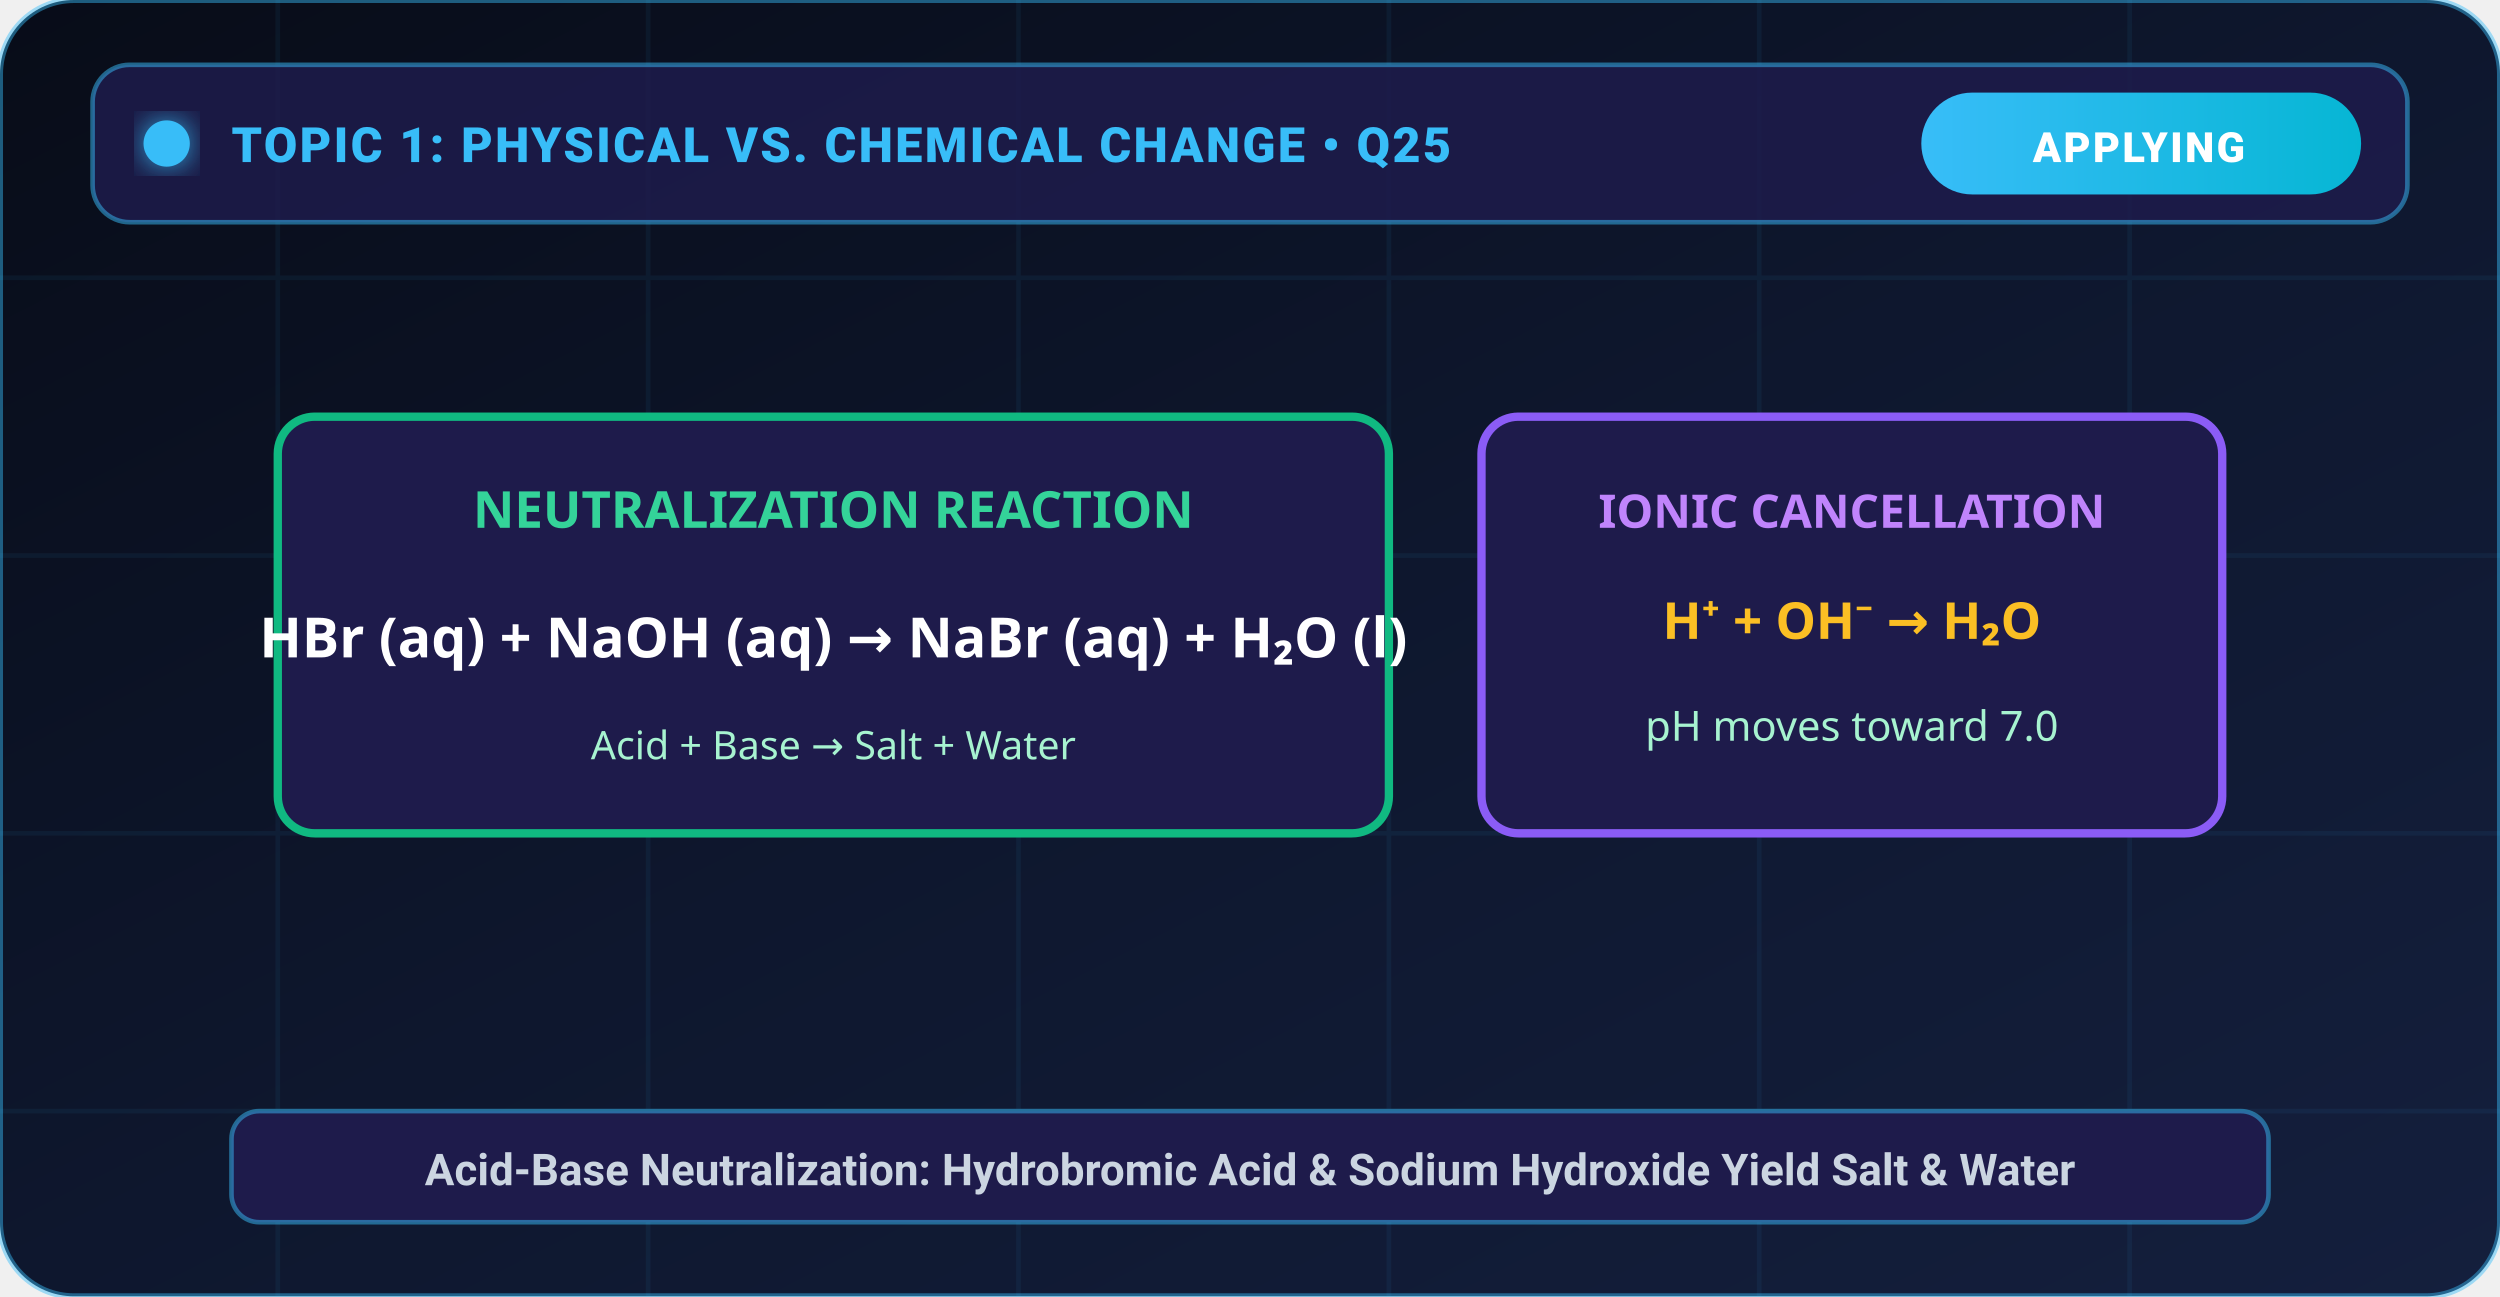
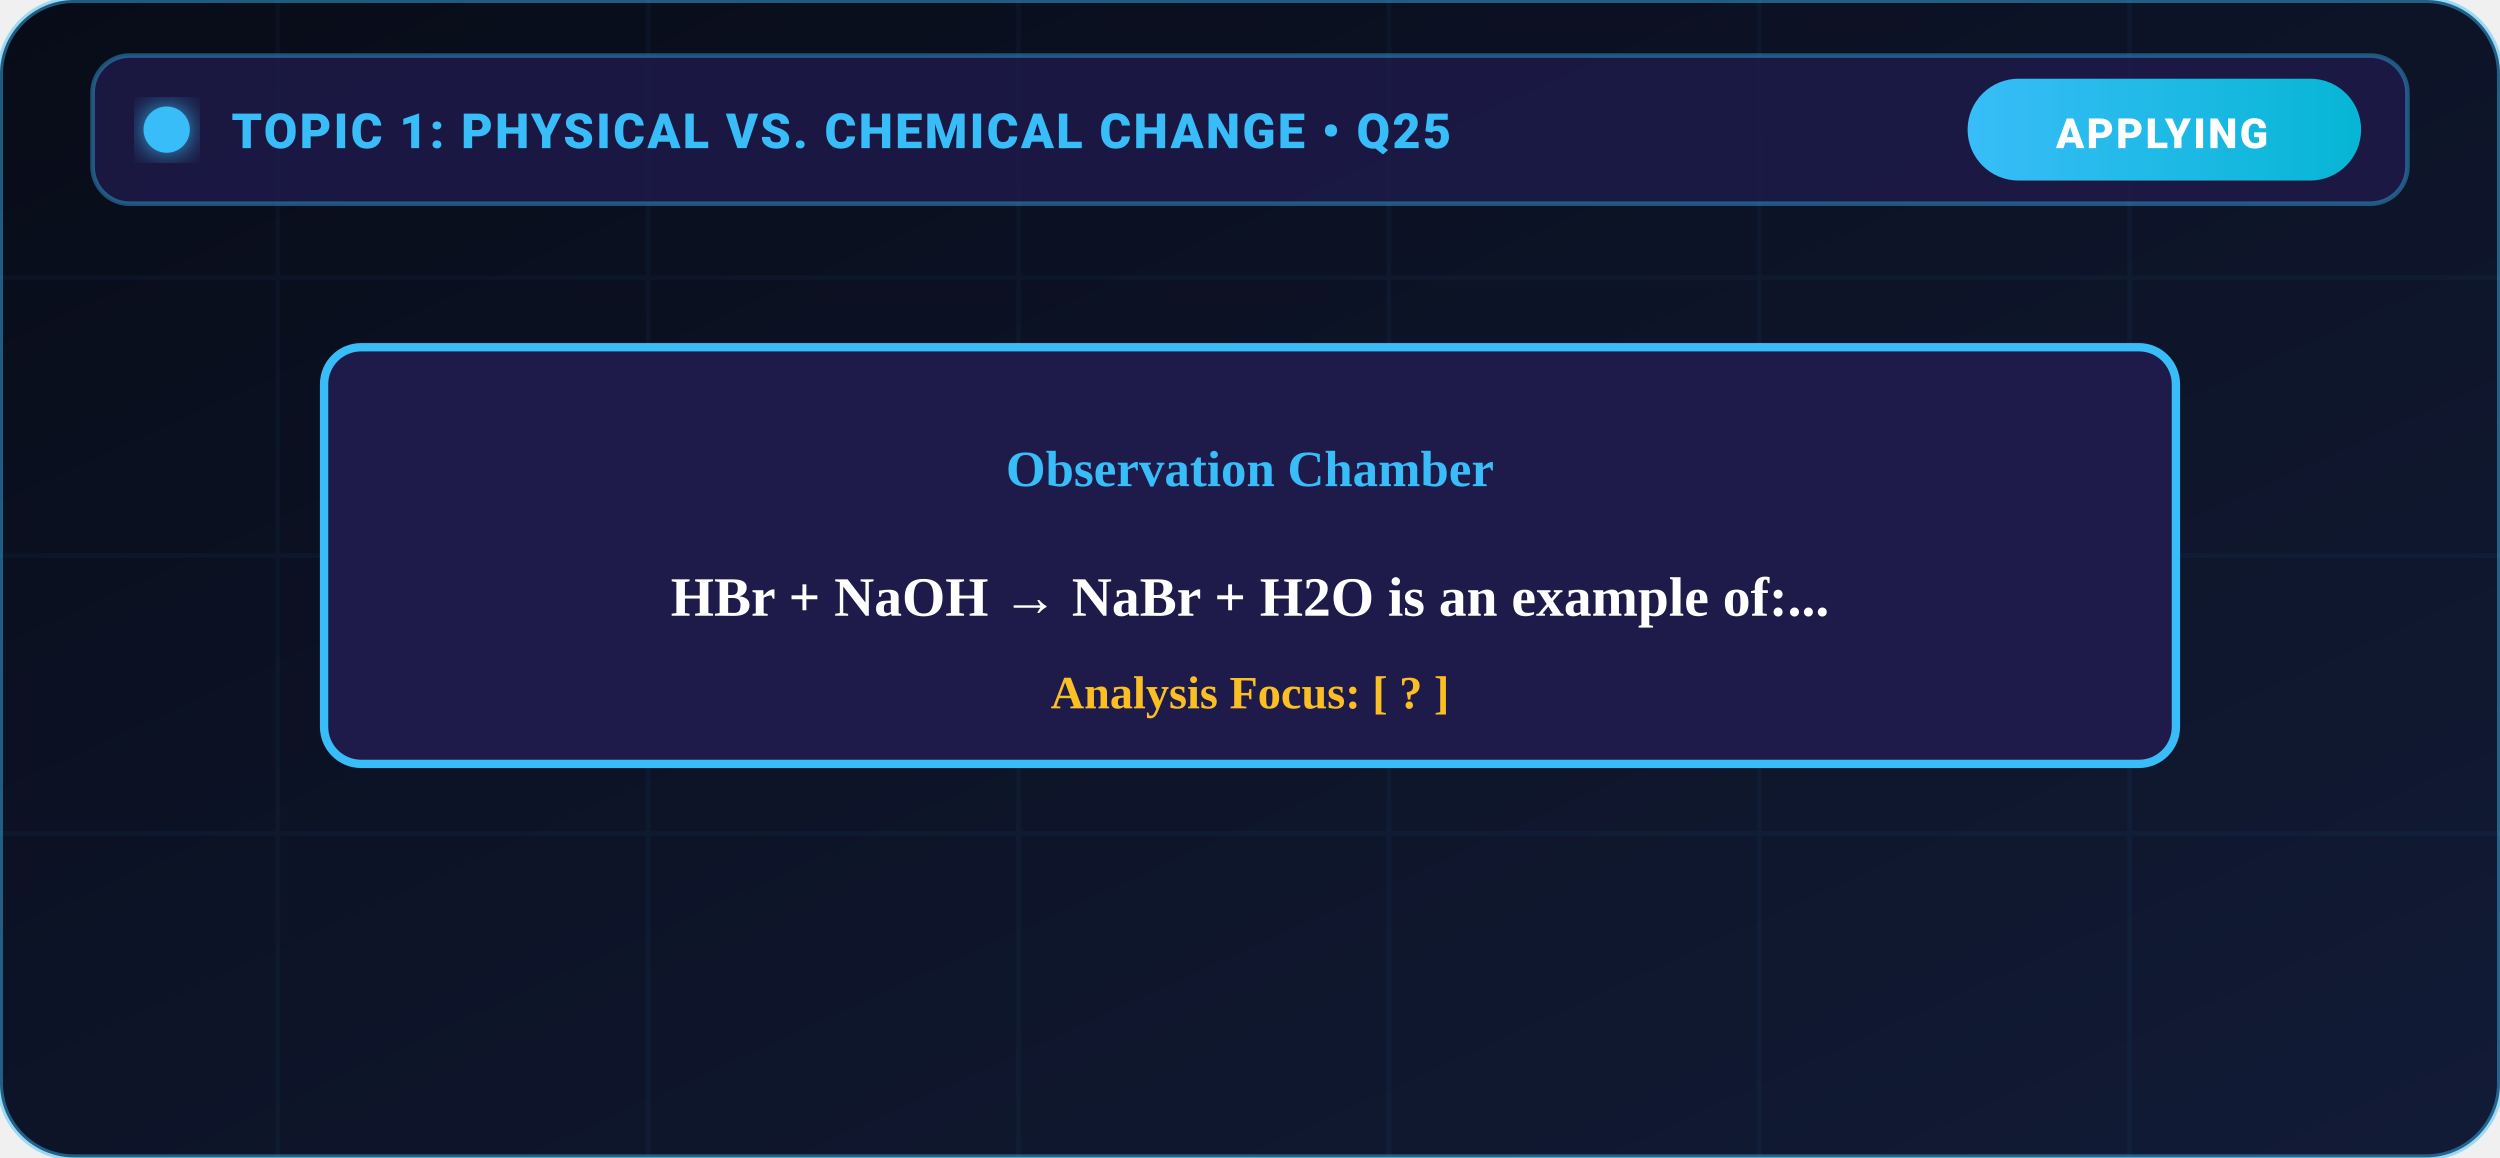
- <svg xmlns="http://www.w3.org/2000/svg" viewBox="0 0 540 280" width="100%" height="100%">
+ <svg xmlns="http://www.w3.org/2000/svg" viewBox="0 0 540 250" width="100%" height="100%">
  <defs>
    <linearGradient id="bgGrad_t1_25" x1="0%" y1="0%" x2="100%" y2="100%">
      <stop offset="0%" stop-color="#080c18" />
-       <stop offset="50%" stop-color="#0e172e" />
-       <stop offset="100%" stop-color="#141f3d" />
+       <stop offset="50%" stop-color="#0d1428" />
+       <stop offset="100%" stop-color="#121b36" />
    </linearGradient>
    <linearGradient id="primaryGrad_t1_25" x1="0%" y1="0%" x2="100%" y2="0%">
      <stop offset="0%" stop-color="#38bdf8" />
      <stop offset="100%" stop-color="#06b6d4" />
    </linearGradient>
    <filter id="glow_t1_25" x="-20%" y="-20%" width="140%" height="140%">
-       <feGaussianBlur stdDeviation="3.5" result="blur" />
+       <feGaussianBlur stdDeviation="3" result="blur" />
      <feComposite in="SourceGraphic" in2="blur" operator="over" />
    </filter>
  </defs>
-   <rect width="540" height="280" rx="16" fill="url(#bgGrad_t1_25)" stroke="#38bdf8" stroke-width="1.3" stroke-opacity="0.45" />
-   <g opacity="0.06" stroke="#38bdf8" stroke-width="1">
-     <line x1="60" y1="0" x2="60" y2="280" />
-     <line x1="140" y1="0" x2="140" y2="280" />
-     <line x1="220" y1="0" x2="220" y2="280" />
-     <line x1="300" y1="0" x2="300" y2="280" />
-     <line x1="380" y1="0" x2="380" y2="280" />
-     <line x1="460" y1="0" x2="460" y2="280" />
+   <rect width="540" height="250" rx="16" fill="url(#bgGrad_t1_25)" stroke="#38bdf8" stroke-width="1.3" stroke-opacity="0.45" />
+   <g opacity="0.04" stroke="#38bdf8" stroke-width="1">
+     <line x1="60" y1="0" x2="60" y2="250" />
+     <line x1="140" y1="0" x2="140" y2="250" />
+     <line x1="220" y1="0" x2="220" y2="250" />
+     <line x1="300" y1="0" x2="300" y2="250" />
+     <line x1="380" y1="0" x2="380" y2="250" />
+     <line x1="460" y1="0" x2="460" y2="250" />
    <line x1="0" y1="60" x2="540" y2="60" />
    <line x1="0" y1="120" x2="540" y2="120" />
    <line x1="0" y1="180" x2="540" y2="180" />
-     <line x1="0" y1="240" x2="540" y2="240" />
  </g>
-   <rect x="20" y="14" width="500" height="34" rx="8" fill="#1e1b4b" fill-opacity="0.85" stroke="#38bdf8" stroke-width="1" stroke-opacity="0.5" />
-   <circle cx="36" cy="31" r="5" fill="#38bdf8" filter="url(#glow_t1_25)" />
-   <text x="50" y="35" fill="#38bdf8" font-family="'Segoe UI', Roboto, sans-serif" font-size="10.5" font-weight="900" letter-spacing="0.5">TOPIC 1: PHYSICAL VS. CHEMICAL CHANGE • Q25</text>
-   <rect x="415" y="20" width="95" height="22" rx="11" fill="url(#primaryGrad_t1_25)" />
-   <text x="462" y="35" fill="#ffffff" font-family="'Segoe UI', Roboto, sans-serif" font-size="9" font-weight="900" text-anchor="middle" letter-spacing="0.5">APPLYING</text>
+   <rect x="20" y="12" width="500" height="32" rx="8" fill="#1e1b4b" fill-opacity="0.8" stroke="#38bdf8" stroke-width="1" stroke-opacity="0.4" />
+   <circle cx="36" cy="28" r="5" fill="#38bdf8" filter="url(#glow_t1_25)" />
+   <text x="50" y="32" fill="#38bdf8" font-family="'Segoe UI', Roboto, sans-serif" font-size="10.5" font-weight="900" letter-spacing="0.5">TOPIC 1: PHYSICAL VS. CHEMICAL CHANGE • Q25</text>
+   <rect x="425" y="17" width="85" height="22" rx="11" fill="url(#primaryGrad_t1_25)" />
+   <text x="467" y="32" fill="#ffffff" font-family="'Segoe UI', Roboto, sans-serif" font-size="9" font-weight="900" text-anchor="middle" letter-spacing="0.5">APPLYING</text>
  <g transform="translate(0, 10)">
-     <g transform="translate(60, 80)">
-       <rect x="0" y="0" width="240" height="90" rx="8" fill="#1e1b4b" stroke="#10b981" stroke-width="1.8" />
-       <text x="120" y="24" fill="#34d399" font-family="sans-serif" font-size="11" font-weight="bold" text-anchor="middle">NEUTRALIZATION REACTION</text>
-       <text x="120" y="52" fill="#ffffff" font-family="sans-serif" font-size="12" font-weight="bold" text-anchor="middle">HBr (aq) + NaOH (aq) → NaBr (aq) + H₂O (l)</text>
-       <text x="120" y="74" fill="#a7f3d0" font-family="sans-serif" font-size="8.5" text-anchor="middle">Acid + Base → Salt + Water</text>
-     </g>
-     <g transform="translate(320, 80)">
-       <rect x="0" y="0" width="160" height="90" rx="8" fill="#1e1b4b" stroke="#8b5cf6" stroke-width="1.8" />
-       <text x="80" y="24" fill="#c084fc" font-family="sans-serif" font-size="10" font-weight="bold" text-anchor="middle">IONIC CANCELLATION</text>
-       <text x="80" y="48" fill="#fbbf24" font-family="sans-serif" font-size="11" font-weight="bold" text-anchor="middle">H⁺ + OH⁻ → H₂O</text>
-       <text x="80" y="70" fill="#a7f3d0" font-family="sans-serif" font-size="9" text-anchor="middle">pH moves toward 7.0</text>
+     <g transform="translate(70, 65)">
+       <rect x="0" y="0" width="400" height="90" rx="8" fill="#1e1b4b" stroke="#38bdf8" stroke-width="1.8" />
+       <text x="200" y="30" fill="#38bdf8" font-size="11" font-weight="bold" text-anchor="middle">Observation Chamber</text>
+       <text x="200" y="58" fill="#ffffff" font-size="12" font-weight="bold" text-anchor="middle">HBr + NaOH → NaBr + H2O is an example of:...</text>
+       <text x="200" y="78" fill="#fbbf24" font-size="10" font-weight="bold" text-anchor="middle">Analysis Focus: [ ? ]</text>
    </g>
  </g>
-   <rect x="50" y="240" width="440" height="24" rx="6" fill="#1e1b4b" stroke="#38bdf8" stroke-width="1" stroke-opacity="0.5" />
-   <text x="270" y="256" fill="#cbd5e1" font-family="'Segoe UI', Roboto, sans-serif" font-size="9.5" font-weight="bold" text-anchor="middle">Acid-Base Neutralization: Hydrobromic Acid &amp; Sodium Hydroxide Yield Salt &amp; Water</text>
</svg>
